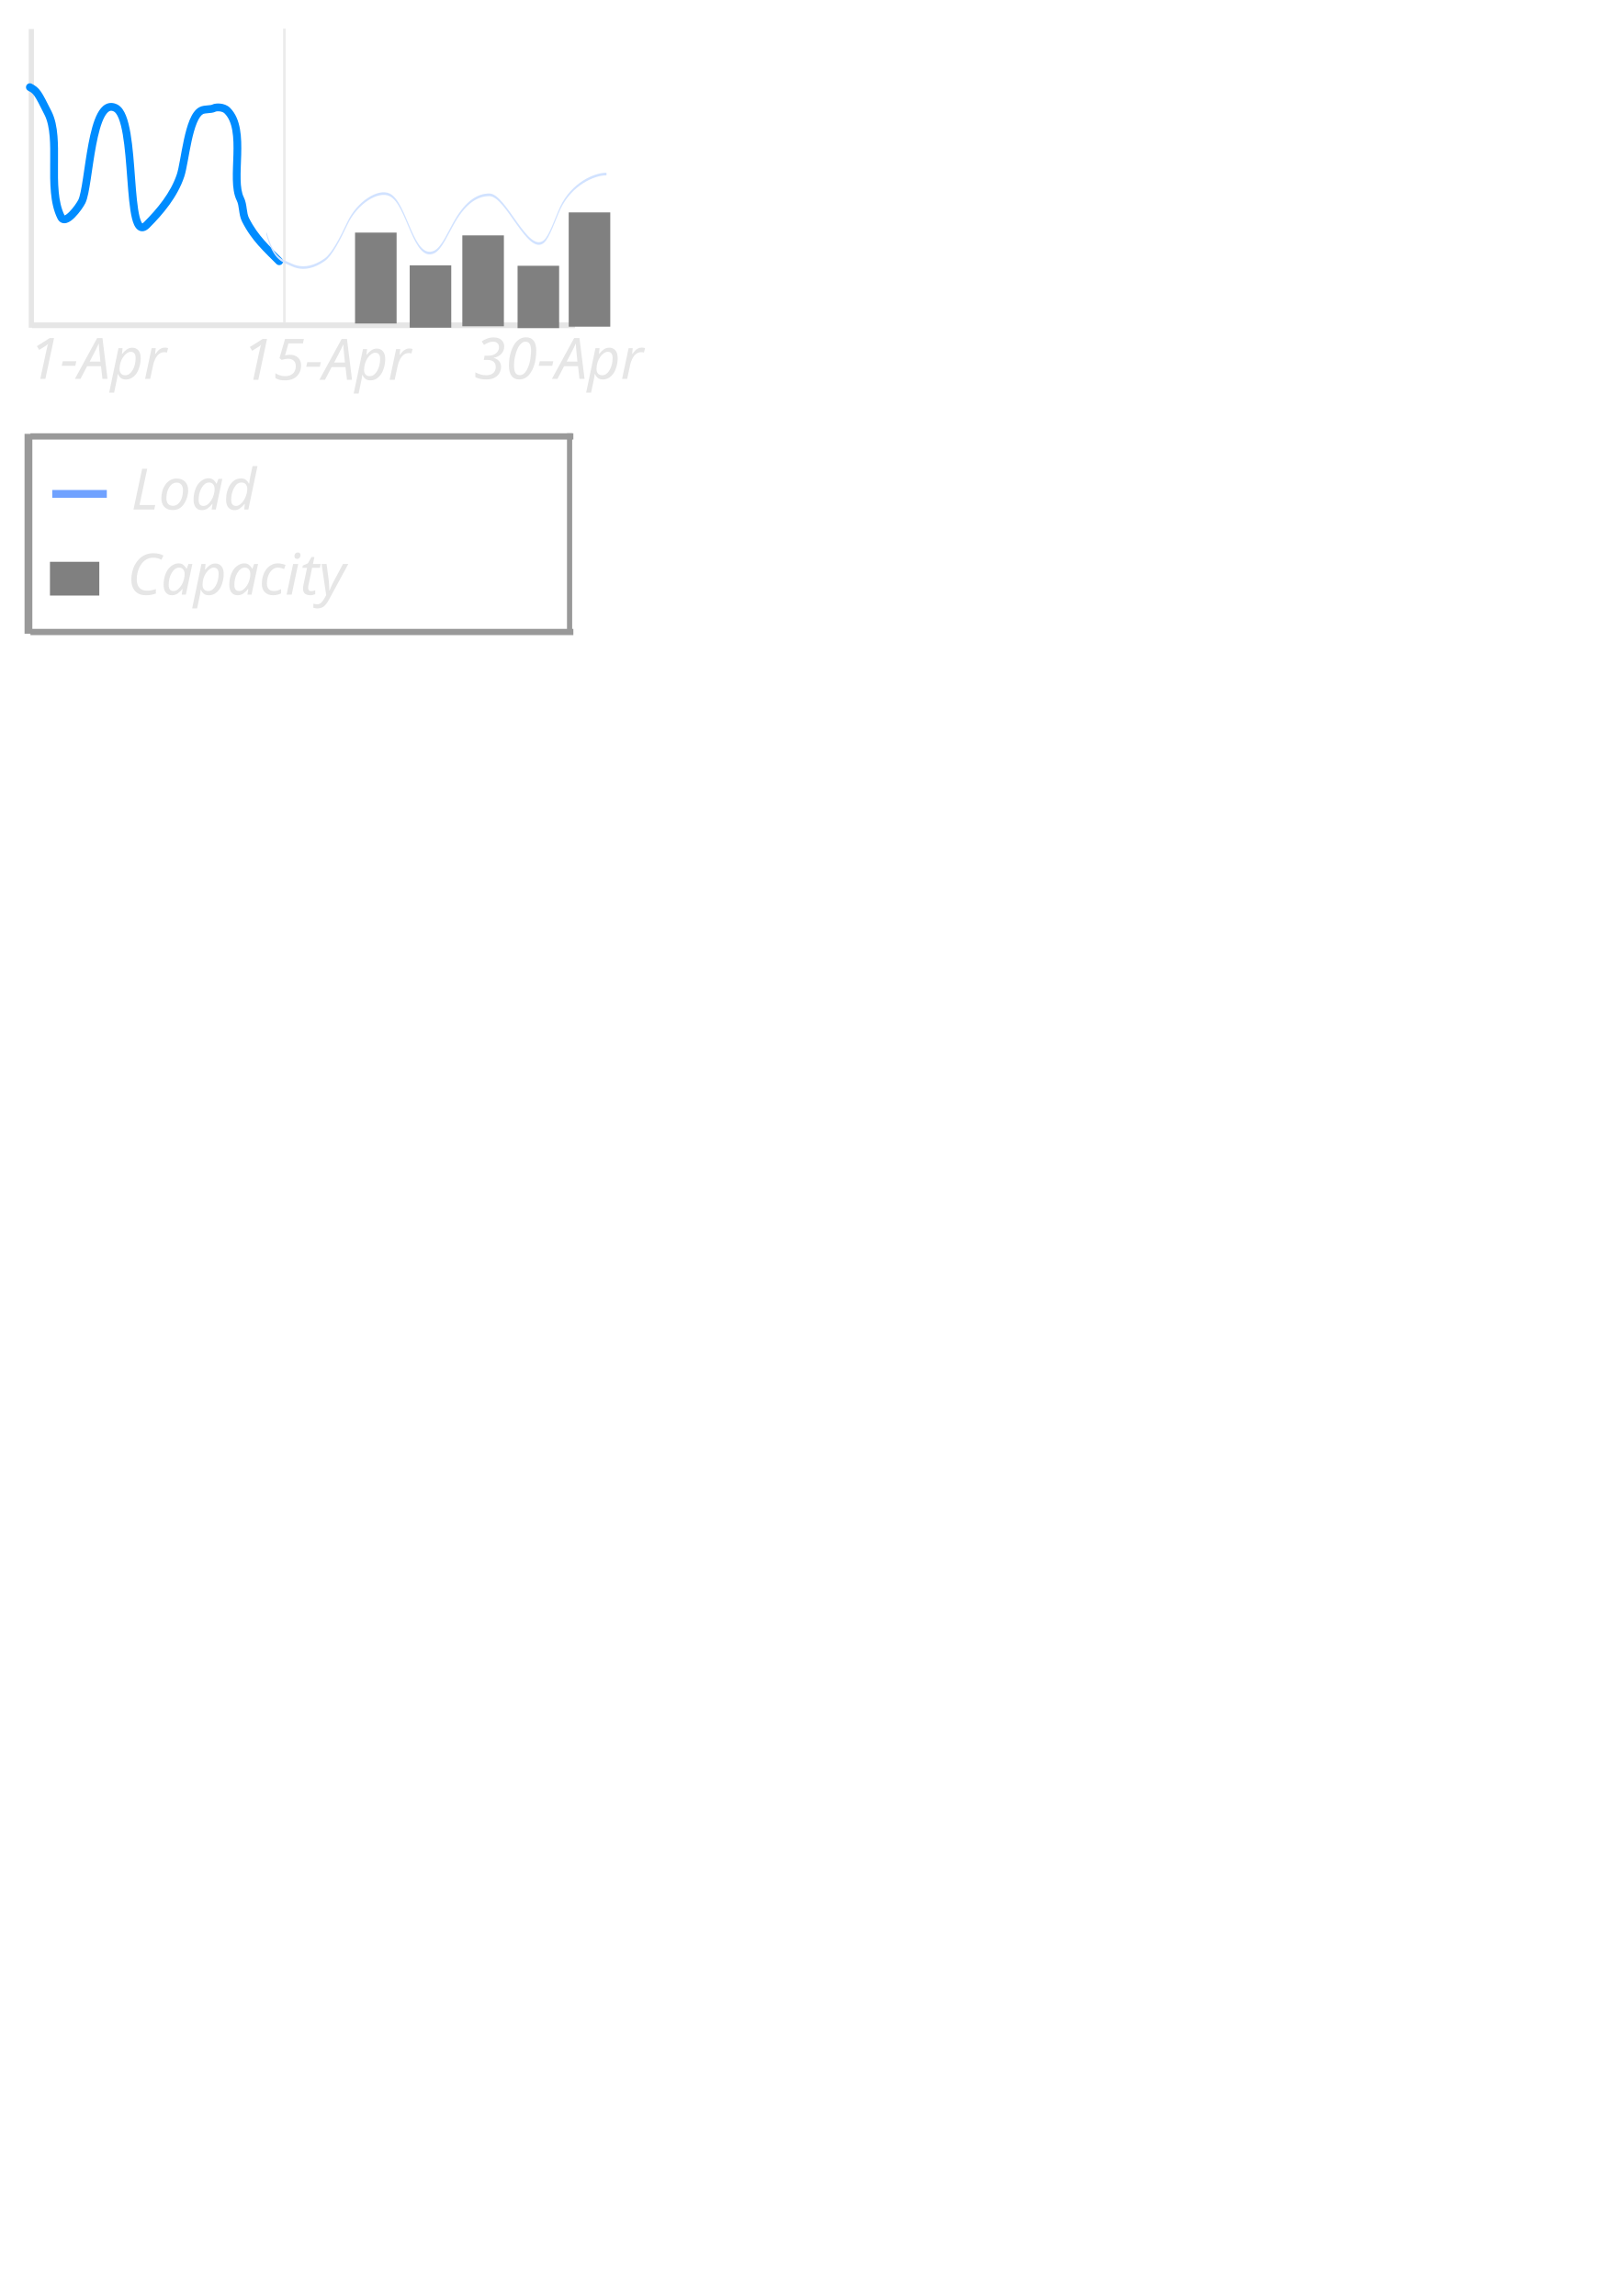
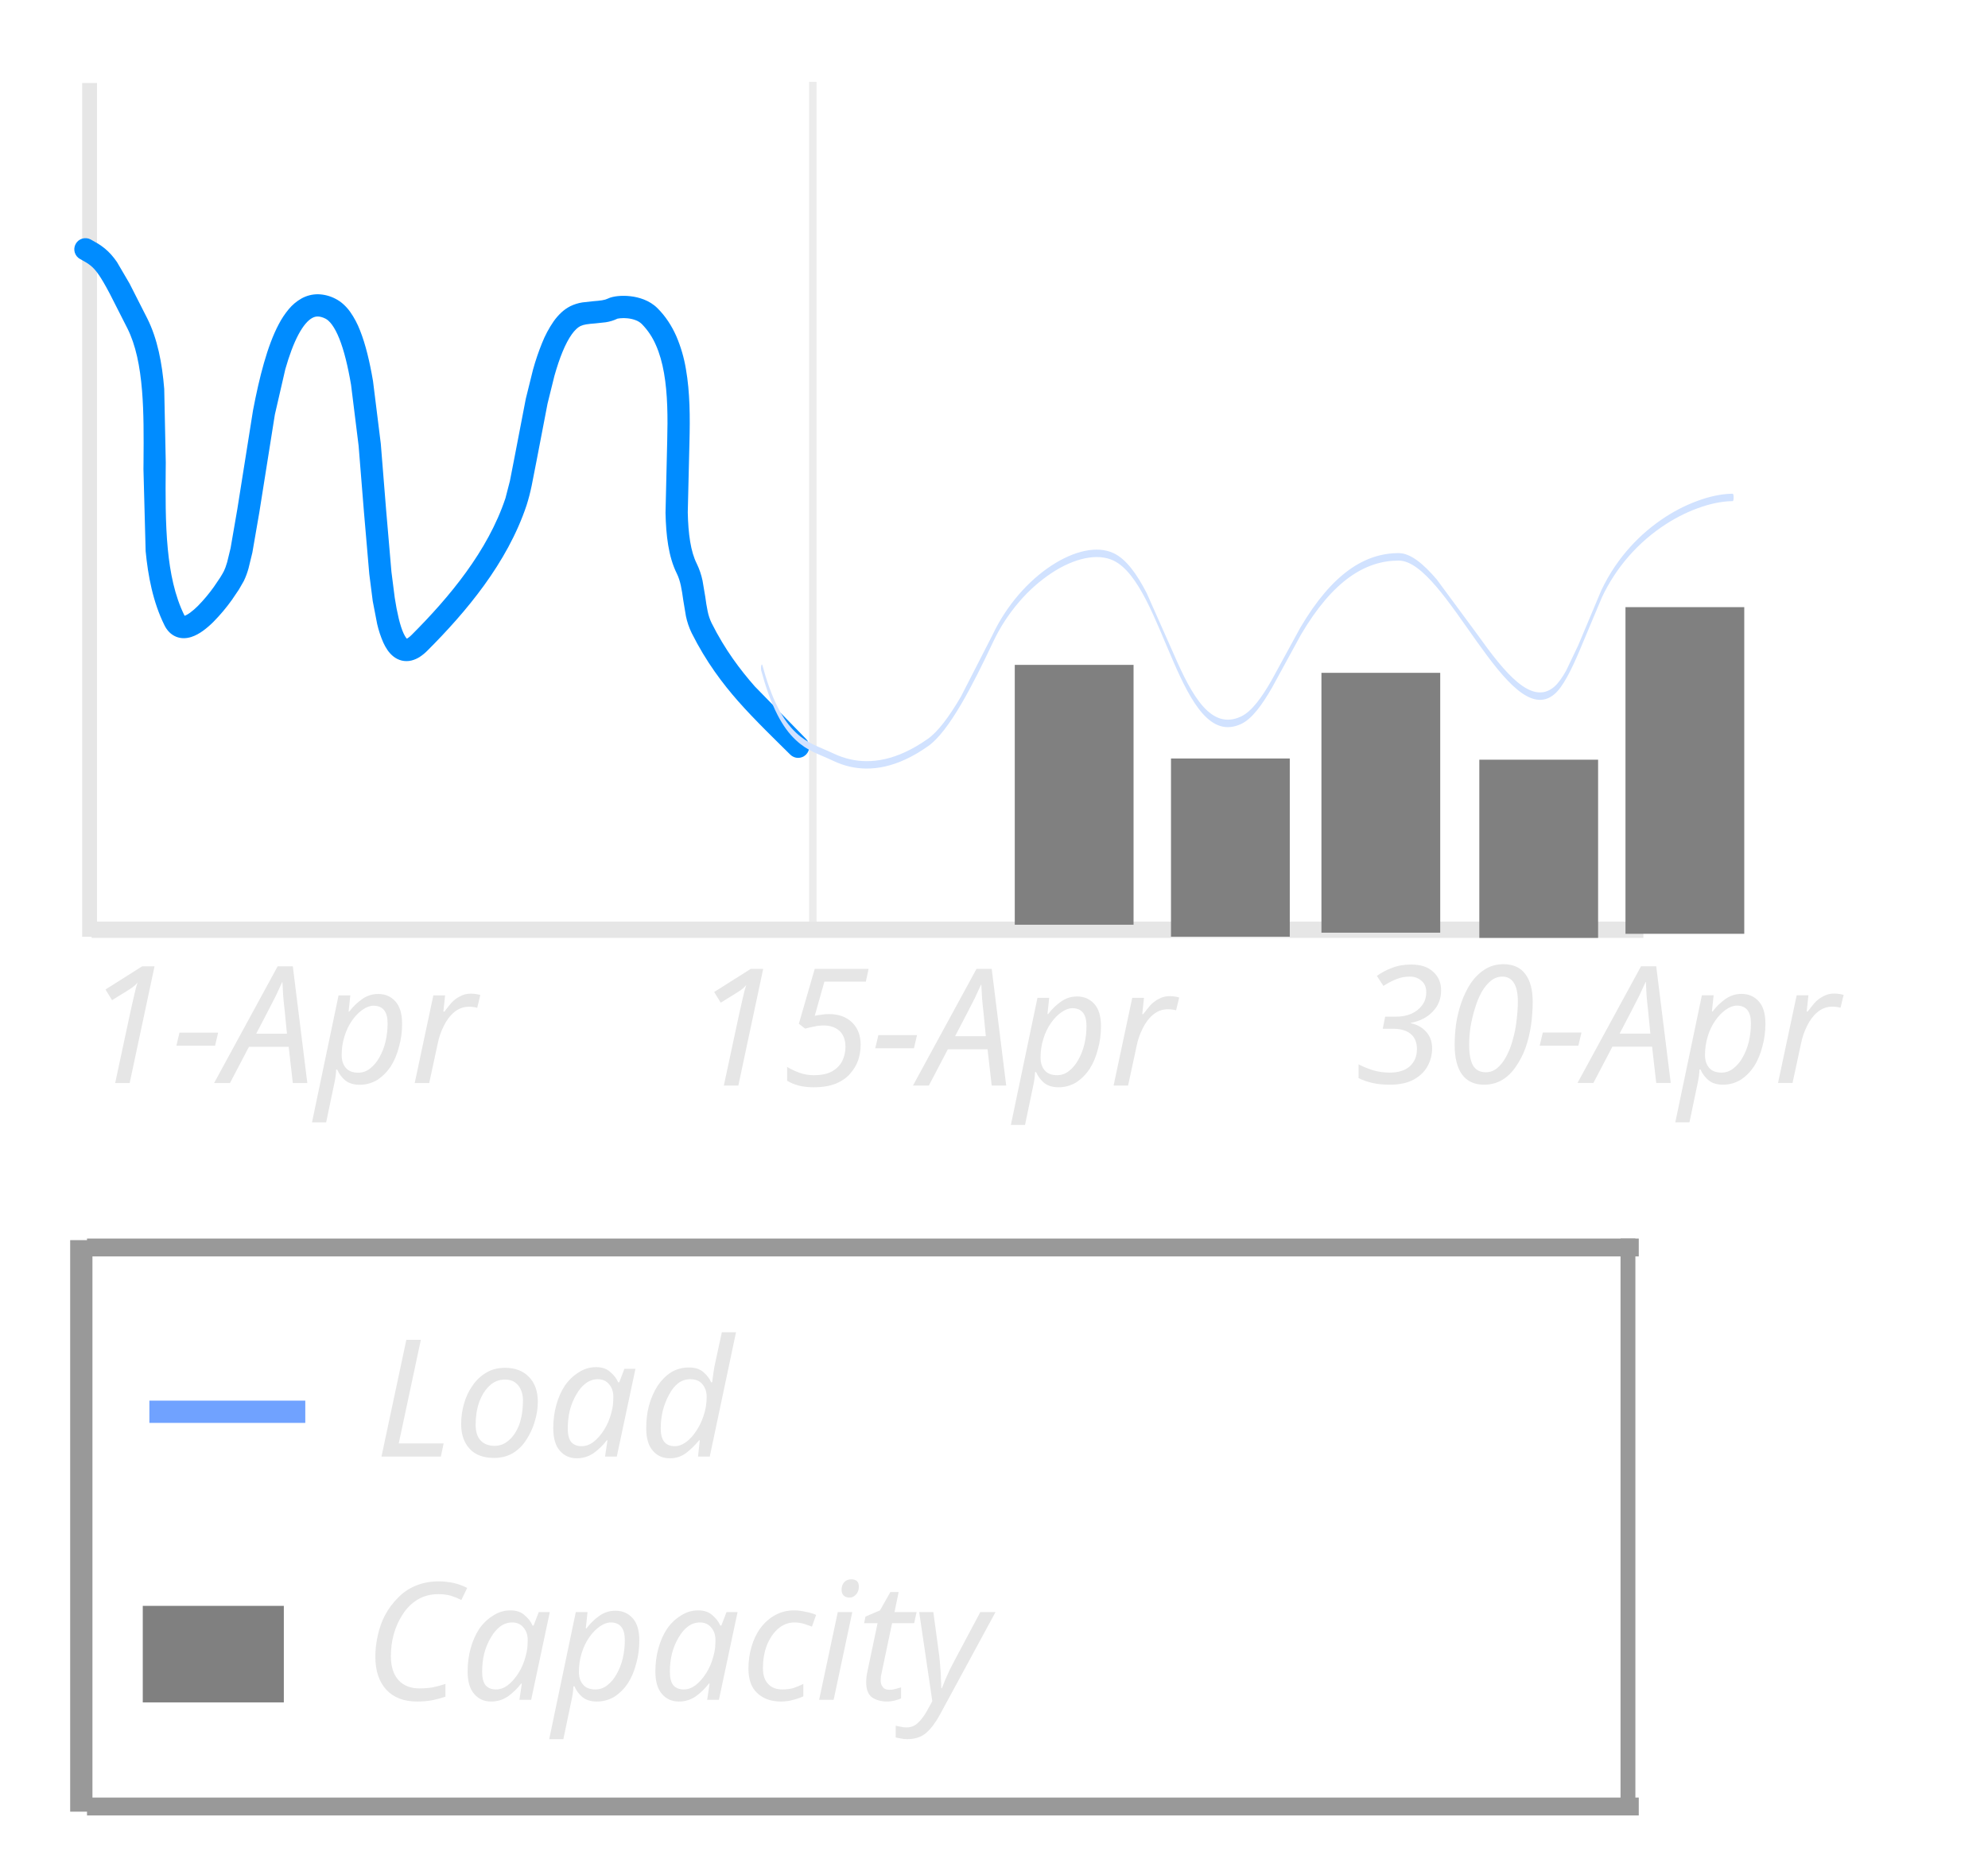
- <svg xmlns="http://www.w3.org/2000/svg" width="210mm" height="297mm" viewBox="0 0 210 297" version="1.1" id="svg1">
-   <defs id="defs1">
-     </defs>
-   <g id="layer1">
-     <path d="m 3.718,3.756 h 0.672 V 42.393 h -0.672 z" class="B" id="path1" style="fill:#e6e6e6" />
-     <path d="M 36.948,3.704 H 36.612 V 42.341 h 0.336 z" class="B" id="path1-5" style="fill:#ececec;stroke-width:0.707" />
-     <path d="m 3.175,56.12 h 1.008 v 25.864 h -1.008 z m 70.155,-0.073 h 0.672 v 25.5 h -0.672 z" fill="#999999" id="path2" style="stroke-width:1.041" />
-     <path d="M 4.147,41.707 H 74.365 v 0.736 H 4.147 Z" class="B" id="path3" style="fill:#e6e6e6" />
-     <path d="M 3.937,56.048 H 74.155 v 0.809 H 3.937 Z m 0,25.298 H 74.155 v 0.809 H 3.937 Z" fill="#999999" id="path4" style="stroke-width:1.048" />
-     <text xml:space="preserve" x="3.71" y="49.012" class="B C D E F" id="text11" style="font-style:italic;font-weight:bold;font-size:7.408px;font-family:sans-serif;fill:#e6e6e6">
-       <tspan x="3.71" y="49.012" font-weight="normal" class="G I" id="tspan11">1-Apr</tspan>
-     </text>
-     <text xml:space="preserve" x="16.965" y="65.916" class="B C D E F" id="text12" style="font-style:italic;font-weight:bold;font-size:7.408px;font-family:sans-serif;fill:#e6e6e6">
-       <tspan x="16.965" y="65.916" font-weight="normal" class="G I" id="tspan12">Load</tspan>
-     </text>
-     <text xml:space="preserve" x="31.253" y="49.126" class="B C D E F" id="text14" style="font-style:italic;font-weight:bold;font-size:7.408px;font-family:sans-serif;fill:#e6e6e6">
-       <tspan x="31.253" y="49.126" font-weight="normal" class="G I" id="tspan14">15-Apr</tspan>
-     </text>
-     <text xml:space="preserve" x="61.321" y="49.008" class="B C D E F" id="text16" style="font-style:italic;font-weight:bold;font-size:7.408px;font-family:sans-serif;fill:#e6e6e6">
-       <tspan x="61.321" y="49.008" font-weight="normal" class="G I" id="tspan16">30-Apr</tspan>
-     </text>
-     <path d="m 6.759,63.383 h 7.055 v 1.008 H 6.759 Z" fill="#00b900" id="path16" style="fill:#70a2ff;fill-opacity:1" />
-     <path d="m 3.457,11.195 c 0.092,0.049 0.188,0.103 0.275,0.157 0.071,0.044 0.138,0.091 0.202,0.143 0.055,0.045 0.112,0.098 0.173,0.166 0.055,0.062 0.116,0.138 0.187,0.241 0.128,0.185 0.281,0.442 0.505,0.867 0.203,0.383 0.442,0.859 0.796,1.567 0.184,0.368 0.328,0.792 0.438,1.277 0.105,0.465 0.176,0.977 0.222,1.537 0.081,0.992 0.077,2.055 0.067,3.247 -0.001,0.147 -0.001,0.157 -0.003,0.304 -0.009,1.074 -0.022,2.457 0.099,3.711 0.107,1.113 0.332,2.313 0.856,3.363 0.054,0.108 0.123,0.212 0.212,0.301 0.088,0.089 0.193,0.161 0.314,0.21 0.118,0.047 0.239,0.066 0.357,0.065 0.114,-0.002 0.223,-0.023 0.324,-0.054 0.192,-0.06 0.374,-0.165 0.539,-0.284 0.162,-0.117 0.322,-0.258 0.476,-0.412 0.295,-0.294 0.583,-0.647 0.827,-0.985 0.117,-0.162 0.224,-0.322 0.316,-0.468 0.089,-0.141 0.166,-0.275 0.223,-0.388 0.081,-0.162 0.15,-0.356 0.211,-0.567 0.061,-0.211 0.119,-0.451 0.174,-0.714 0.109,-0.519 0.211,-1.14 0.316,-1.826 0.2,-1.312 0.421,-2.946 0.702,-4.42 0.139,-0.729 0.295,-1.43 0.474,-2.057 0.178,-0.621 0.374,-1.155 0.593,-1.565 0.108,-0.202 0.217,-0.366 0.325,-0.493 0.108,-0.126 0.208,-0.208 0.298,-0.257 0.086,-0.047 0.168,-0.068 0.254,-0.067 0.089,8.46e-4 0.2,0.024 0.345,0.096 0.043,0.021 0.09,0.053 0.14,0.099 0.051,0.046 0.105,0.106 0.16,0.182 0.112,0.154 0.223,0.362 0.33,0.629 0.212,0.532 0.385,1.24 0.529,2.084 0.141,0.831 0.25,1.769 0.342,2.758 0.092,0.981 0.165,1.992 0.241,2.991 0.074,0.983 0.149,1.95 0.242,2.816 0.046,0.432 0.098,0.843 0.156,1.222 0.058,0.377 0.124,0.728 0.201,1.041 0.076,0.31 0.166,0.594 0.276,0.835 0.055,0.121 0.118,0.236 0.191,0.341 0.073,0.104 0.16,0.204 0.265,0.288 0.107,0.085 0.234,0.153 0.38,0.188 0.147,0.035 0.296,0.032 0.438,-0.002 0.14,-0.033 0.269,-0.094 0.386,-0.17 0.117,-0.075 0.228,-0.17 0.336,-0.277 0.868,-0.868 1.777,-1.863 2.575,-2.968 0.786,-1.087 1.475,-2.296 1.914,-3.612 0.083,-0.248 0.158,-0.553 0.231,-0.889 0.073,-0.337 0.145,-0.718 0.22,-1.122 0.149,-0.81 0.307,-1.714 0.498,-2.59 0.095,-0.436 0.198,-0.862 0.312,-1.26 0.113,-0.399 0.235,-0.766 0.368,-1.087 0.133,-0.323 0.273,-0.587 0.416,-0.787 0.071,-0.099 0.141,-0.179 0.207,-0.241 0.066,-0.062 0.128,-0.104 0.183,-0.132 0.063,-0.031 0.147,-0.057 0.263,-0.077 0.118,-0.02 0.246,-0.031 0.399,-0.043 0.145,-0.012 0.316,-0.025 0.482,-0.052 0.169,-0.028 0.356,-0.074 0.535,-0.164 -0.012,0.006 -0.015,0.007 -0.013,0.006 0.003,-9.6e-4 0.01,-0.003 0.022,-0.006 0.025,-0.006 0.061,-0.012 0.107,-0.017 0.095,-0.01 0.214,-0.011 0.342,0.002 0.129,0.014 0.256,0.042 0.368,0.087 0.114,0.045 0.204,0.102 0.272,0.17 0.267,0.267 0.476,0.588 0.64,0.957 0.166,0.374 0.284,0.797 0.365,1.258 0.166,0.94 0.174,2.01 0.145,3.094 -0.03,1.115 -0.098,2.22 -0.076,3.236 0.011,0.516 0.045,1.01 0.121,1.467 0.077,0.463 0.199,0.897 0.39,1.28 0.08,0.161 0.137,0.341 0.181,0.539 0.046,0.207 0.077,0.426 0.109,0.656 0.034,0.239 0.068,0.486 0.122,0.731 0.057,0.26 0.137,0.517 0.259,0.763 0.66,1.32 1.415,2.304 2.096,3.08 0.76,0.866 1.843,1.904 2.366,2.426 a 0.504,0.504 90 0 0 0.713,-0.713 c -0.554,-0.554 -1.59,-1.545 -2.321,-2.378 -0.643,-0.733 -1.342,-1.646 -1.952,-2.866 -0.075,-0.149 -0.131,-0.322 -0.177,-0.529 -0.044,-0.2 -0.074,-0.408 -0.108,-0.654 -0.031,-0.222 -0.067,-0.482 -0.124,-0.735 -0.055,-0.247 -0.134,-0.512 -0.263,-0.77 -0.133,-0.266 -0.231,-0.596 -0.297,-0.995 -0.065,-0.392 -0.098,-0.834 -0.108,-1.323 -0.021,-0.984 0.045,-2.022 0.076,-3.188 0.029,-1.093 0.025,-2.25 -0.16,-3.297 -0.092,-0.519 -0.229,-1.024 -0.436,-1.491 -0.205,-0.464 -0.481,-0.893 -0.849,-1.261 -0.184,-0.184 -0.399,-0.31 -0.615,-0.395 -0.211,-0.083 -0.429,-0.13 -0.63,-0.151 -0.198,-0.021 -0.389,-0.02 -0.554,-0.003 -0.082,0.009 -0.161,0.021 -0.235,0.039 -0.037,0.009 -0.074,0.019 -0.111,0.031 -0.036,0.012 -0.076,0.028 -0.116,0.048 -0.055,0.028 -0.134,0.052 -0.249,0.071 -0.116,0.019 -0.242,0.029 -0.398,0.042 -0.146,0.012 -0.319,0.025 -0.489,0.054 -0.171,0.029 -0.361,0.077 -0.544,0.169 -0.155,0.077 -0.294,0.179 -0.419,0.295 -0.125,0.116 -0.237,0.249 -0.34,0.392 -0.203,0.284 -0.377,0.623 -0.528,0.989 -0.152,0.367 -0.286,0.773 -0.406,1.197 -0.12,0.424 -0.228,0.871 -0.327,1.32 -0.196,0.897 -0.358,1.827 -0.505,2.623 -0.074,0.402 -0.144,0.77 -0.213,1.092 -0.07,0.324 -0.137,0.587 -0.202,0.783 -0.398,1.194 -1.031,2.311 -1.775,3.341 -0.756,1.046 -1.625,2 -2.471,2.846 -0.07,0.07 -0.127,0.115 -0.17,0.143 -0.043,0.028 -0.067,0.035 -0.071,0.036 -0.004,9.59e-4 0.013,-0.001 0.028,0.002 0.017,0.004 0.021,0.01 0.012,0.003 -0.01,-0.008 -0.033,-0.029 -0.063,-0.073 -0.031,-0.044 -0.065,-0.104 -0.102,-0.184 -0.074,-0.162 -0.146,-0.381 -0.214,-0.657 -0.068,-0.275 -0.128,-0.595 -0.184,-0.954 -0.055,-0.36 -0.105,-0.754 -0.15,-1.176 -0.091,-0.848 -0.165,-1.8 -0.239,-2.784 -0.075,-0.995 -0.15,-2.016 -0.242,-3.009 -0.093,-1 -0.204,-1.966 -0.352,-2.833 -0.148,-0.872 -0.336,-1.661 -0.586,-2.289 -0.127,-0.317 -0.275,-0.607 -0.451,-0.849 -0.089,-0.122 -0.188,-0.236 -0.298,-0.335 -0.11,-0.1 -0.232,-0.187 -0.367,-0.254 -0.256,-0.128 -0.519,-0.2 -0.786,-0.203 -0.27,-0.003 -0.521,0.067 -0.746,0.19 -0.224,0.122 -0.416,0.293 -0.582,0.488 -0.167,0.196 -0.315,0.425 -0.447,0.673 -0.266,0.499 -0.486,1.108 -0.673,1.762 -0.191,0.667 -0.353,1.4 -0.495,2.146 -0.286,1.499 -0.512,3.17 -0.708,4.457 -0.104,0.683 -0.203,1.281 -0.306,1.771 -0.052,0.248 -0.103,0.461 -0.155,0.638 -0.053,0.182 -0.102,0.312 -0.145,0.398 -0.037,0.074 -0.096,0.178 -0.175,0.303 -0.079,0.126 -0.175,0.268 -0.28,0.414 -0.222,0.308 -0.475,0.616 -0.721,0.861 -0.128,0.128 -0.248,0.231 -0.355,0.309 -0.114,0.082 -0.197,0.123 -0.25,0.14 -0.025,0.008 -0.037,0.008 -0.037,0.008 7.007e-4,-10e-6 0.015,0.001 0.03,0.007 0.015,0.006 0.027,0.016 0.028,0.017 3.724e-4,3.75e-4 -0.011,-0.011 -0.026,-0.042 C 7.734,26.436 7.526,25.379 7.424,24.316 7.309,23.124 7.32,21.795 7.329,20.71 c 6.598e-4,-0.078 0.002,-0.226 0.003,-0.304 0.01,-1.186 0.015,-2.293 -0.07,-3.338 C 7.213,16.475 7.137,15.914 7.018,15.391 6.894,14.845 6.726,14.341 6.498,13.885 6.145,13.18 5.9,12.693 5.691,12.298 5.459,11.858 5.286,11.562 5.124,11.329 5.033,11.197 4.946,11.086 4.859,10.989 4.762,10.881 4.667,10.792 4.574,10.716 4.467,10.628 4.362,10.557 4.266,10.497 4.151,10.425 4.031,10.359 3.934,10.307 A 0.504,0.504 90 0 0 3.457,11.195 Z" id="path-1" style="fill:#008cff;fill-opacity:1;fill-rule:nonzero;stroke:none" transform="translate(0.1710856,0.5291577)" />
-     <path style="fill:#bcd4ff;fill-opacity:1;stroke:none;stroke-opacity:1;stroke-width:0;stroke-dasharray:none;opacity:1;stroke-dashoffset:0" d="m 226.028,647.608 c 0,0 309.836,35.555 309.836,35.555" id="path22" />
-     <path d="m 1.234,184.912 c 0.749,0.651 1.769,1.384 3.16,2.012 0.992,0.448 2.115,0.818 3.452,1.112 2.336,0.513 4.231,0.612 7.255,0.948 1.036,0.115 2.11,0.204 3.223,0.262 3.878,0.204 8.894,0.076 14.966,-0.935 1.953,-0.325 4.1,-0.997 6.4,-1.924 2.077,-0.837 4.116,-1.814 6.079,-2.795 1.337,-0.669 3.058,-1.284 5.029,-1.82 1.91,-0.52 4.041,-0.963 6.231,-1.3 2.135,-0.329 4.319,-0.558 6.373,-0.658 2.011,-0.098 3.893,-0.074 5.456,0.1 2.396,0.266 4.4,0.931 6.255,1.778 1.845,0.842 3.481,1.833 5.247,2.787 1.726,0.933 3.535,1.808 5.644,2.363 2.095,0.551 4.49,0.789 7.418,0.464 2.072,-0.23 3.993,-0.863 5.875,-1.629 1.877,-0.765 3.708,-1.66 5.592,-2.413 6.142,-2.457 12.409,-3.348 18.752,-3.348 2.278,0 4.734,0.49 7.25,1.185 2.545,0.703 5.216,1.637 7.789,2.487 2.664,0.88 5.256,1.683 7.747,2.166 2.554,0.495 4.957,0.644 7.149,0.205 0.814,-0.163 1.613,-0.435 2.383,-0.76 0.798,-0.338 1.581,-0.74 2.325,-1.149 1.612,-0.887 3.089,-1.815 4.405,-2.473 1.565,-0.782 3.505,-1.429 5.525,-1.956 2.215,-0.577 4.572,-1.021 6.775,-1.355 2.504,-0.379 4.891,-0.629 6.905,-0.786 2.453,-0.191 4.46,-0.253 5.918,-0.253 a 0.168,0.168 90 0 0 0,-0.336 c -1.467,0 -3.483,0.063 -5.944,0.254 -2.021,0.157 -4.416,0.408 -6.929,0.789 -2.211,0.335 -4.58,0.781 -6.81,1.362 -2.031,0.529 -3.996,1.183 -5.591,1.98 -1.337,0.668 -2.817,1.599 -4.417,2.479 -0.739,0.406 -1.51,0.802 -2.294,1.134 -0.755,0.319 -1.532,0.583 -2.318,0.74 -2.133,0.427 -4.488,0.285 -7.019,-0.206 -2.469,-0.479 -5.043,-1.276 -7.706,-2.156 -2.564,-0.847 -5.249,-1.786 -7.805,-2.492 -2.527,-0.698 -5.017,-1.197 -7.339,-1.197 -6.375,0 -12.686,0.895 -18.877,3.372 -1.899,0.76 -3.731,1.655 -5.594,2.414 -1.869,0.761 -3.757,1.381 -5.785,1.607 -2.887,0.321 -5.241,0.086 -7.295,-0.455 -2.07,-0.545 -3.852,-1.404 -5.57,-2.333 -1.747,-0.945 -3.409,-1.949 -5.267,-2.797 -1.879,-0.858 -3.918,-1.535 -6.357,-1.806 -1.586,-0.176 -3.487,-0.201 -5.509,-0.102 -2.067,0.101 -4.263,0.331 -6.408,0.662 -2.201,0.339 -4.344,0.784 -6.268,1.308 -1.981,0.54 -3.727,1.162 -5.091,1.844 -1.96,0.98 -3.99,1.952 -6.054,2.784 -2.287,0.921 -4.409,1.584 -6.329,1.904 -6.046,1.008 -11.037,1.134 -14.893,0.931 -1.107,-0.058 -2.175,-0.146 -3.204,-0.261 -3.043,-0.338 -4.908,-0.434 -7.22,-0.943 -1.317,-0.289 -2.418,-0.653 -3.385,-1.09 -1.356,-0.612 -2.349,-1.326 -3.077,-1.959 a 0.168,0.168 90 0 0 -0.22,0.254 z" id="path-1-9" style="opacity:1;fill:#d1e2ff;fill-opacity:1;fill-rule:nonzero;stroke:none;stroke-width:0;stroke-dasharray:none;stroke-dashoffset:0;stroke-opacity:1" transform="matrix(0.2356115,0,0,1,34.16016,-154.5475)" />
-     <text xml:space="preserve" x="16.452" y="76.921" class="B C D E F" id="text13" style="font-style:italic;font-weight:bold;font-size:7.408px;font-family:sans-serif;fill:#e6e6e6">
-       <tspan x="16.452" y="76.921" font-weight="normal" class="G I" id="tspan13">Capacity</tspan>
-     </text>
-     <path id="use11" d="m 6.46,72.671 h 6.383 v 4.368 H 6.46 Z" style="fill:#808080" />
-     <path id="use11-1" d="m 45.919,30.088 h 5.375 v 11.759 h -5.375 z" style="fill:#808080;stroke-width:1.506" />
-     <path id="use11-1-9" d="m 59.796,30.448 h 5.375 v 11.759 h -5.375 z" style="fill:#808080;stroke-width:1.506" />
-     <path id="use11-1-3" d="m 73.554,27.475 h 5.375 v 14.783 h -5.375 z" style="fill:#808080;stroke-width:1.688" />
-     <path id="use11-1-3-9" d="m 66.94,34.379 h 5.375 v 8.064 h -5.375 z" style="fill:#808080;stroke-width:1.247" />
-     <path id="use11-1-3-9-4" d="m 52.988,34.324 h 5.375 v 8.064 h -5.375 z" style="fill:#808080;stroke-width:1.247" />
-   </g>
+ <svg xmlns="http://www.w3.org/2000/svg" width="340" height="320" viewBox="0 0 89.958 84.667">
+   <style>.L{fill:#e6e6e6}.M{font-style:italic}.N{font-weight:bold}.O{font-size:7.408px}.P{font-family:sans-serif}.Q{font-weight:400}</style>
+   <path d="M3.718 3.756h.672v38.637h-.672z" class="L" />
+   <path d="M36.948 3.704h-.336v38.637h.336z" fill="#ececec" />
+   <path d="M3.175 56.12h1.008v25.864H3.175zm70.155-.073h.672v25.5h-.672z" fill="#999" />
+   <path d="M4.147 41.707h70.218v.736H4.147z" class="L" />
+   <path d="M3.937 56.048h70.218v.809H3.937zm0 25.298h70.218v.809H3.937z" fill="#999" />
+   <text xml:space="preserve" x="3.71" y="49.012" class="L M N O P">
+     <tspan x="3.71" y="49.012" font-weight="normal">1-Apr</tspan>
+   </text>
+   <text xml:space="preserve" x="16.965" y="65.916" class="L M N O P">
+     <tspan x="16.965" y="65.916" font-weight="normal">Load</tspan>
+   </text>
+   <text xml:space="preserve" x="31.253" y="49.126" class="L M N O P">
+     <tspan x="31.253" y="49.126" font-weight="normal">15-Apr</tspan>
+   </text>
+   <text xml:space="preserve" x="61.321" y="49.008" class="L M N O P">
+     <tspan x="61.321" y="49.008" font-weight="normal">30-Apr</tspan>
+   </text>
+   <path d="M6.759 63.383h7.055v1.008H6.759z" fill="#70a2ff" />
+   <path d="M3.629 11.724l.275.157a1.92 1.92 0 0 1 .202.143 1.54 1.54 0 0 1 .173.166 2.43 2.43 0 0 1 .187.241c.128.185.281.442.505.867l.796 1.567c.184.368.328.792.438 1.277.105.465.176.977.222 1.537.081.992.077 2.055.067 3.247l-.003.304.099 3.711c.107 1.113.332 2.313.856 3.363a1.16 1.16 0 0 0 .212.301.93.93 0 0 0 .314.21.91.91 0 0 0 .357.065c.118-.001.223-.023.324-.054.192-.06.374-.165.539-.284a3.93 3.93 0 0 0 .476-.412 8.2 8.2 0 0 0 .827-.985l.316-.468.223-.388a3.45 3.45 0 0 0 .211-.567l.174-.714.316-1.826.702-4.42.474-2.057c.178-.621.374-1.155.593-1.565.108-.202.217-.366.325-.493s.208-.208.298-.257.168-.068.254-.067.2.024.345.096a.63.63 0 0 1 .14.099 1.2 1.2 0 0 1 .16.182c.112.154.223.362.33.629.212.532.385 1.24.529 2.084l.342 2.758.241 2.991.242 2.816.156 1.222.201 1.041a4.78 4.78 0 0 0 .276.835 2.17 2.17 0 0 0 .191.341 1.34 1.34 0 0 0 .265.288c.107.085.234.153.38.188a.94.94 0 0 0 .438-.002 1.24 1.24 0 0 0 .386-.17 2.07 2.07 0 0 0 .336-.277c.868-.868 1.777-1.863 2.575-2.968.786-1.087 1.475-2.296 1.914-3.612a8.79 8.79 0 0 0 .231-.889l.22-1.122.498-2.59.312-1.26c.113-.399.235-.766.368-1.087s.273-.587.416-.787a1.61 1.61 0 0 1 .207-.241.8.8 0 0 1 .183-.132.97.97 0 0 1 .263-.077 4.55 4.55 0 0 1 .399-.043l.482-.052a1.86 1.86 0 0 0 .535-.164l.117-.017a1.66 1.66 0 0 1 .342.002c.129.014.256.042.368.087a.79.79 0 0 1 .272.17 3.12 3.12 0 0 1 .64.957c.166.374.284.797.365 1.258.166.94.174 2.01.145 3.094l-.076 3.236c.011.516.045 1.01.121 1.467.077.463.199.897.39 1.28.08.161.137.341.181.539a8.45 8.45 0 0 1 .109.656l.122.731a3.26 3.26 0 0 0 .259.763c.66 1.32 1.415 2.304 2.096 3.08.76.866 1.843 1.904 2.366 2.426.197.197.516.197.713 0s.197-.516 0-.713l-2.321-2.378c-.643-.733-1.342-1.646-1.952-2.866a2.26 2.26 0 0 1-.177-.529 8.42 8.42 0 0 1-.108-.654l-.124-.735a3.33 3.33 0 0 0-.263-.77c-.133-.266-.231-.596-.297-.995-.065-.392-.098-.834-.108-1.323l.076-3.188c.029-1.093.025-2.25-.16-3.297a6.46 6.46 0 0 0-.436-1.491c-.207-.467-.481-.893-.849-1.261-.184-.184-.399-.31-.615-.395a2.44 2.44 0 0 0-.63-.151c-.198-.021-.389-.02-.554-.003a1.88 1.88 0 0 0-.235.039l-.111.031a.91.91 0 0 0-.116.048c-.055.028-.134.052-.249.071s-.242.029-.398.042l-.489.054a1.92 1.92 0 0 0-.544.169 1.79 1.79 0 0 0-.419.295 2.61 2.61 0 0 0-.34.392 4.97 4.97 0 0 0-.528.989 11.09 11.09 0 0 0-.406 1.197l-.327 1.32-.505 2.623-.213 1.092-.202.783c-.398 1.194-1.031 2.311-1.775 3.341-.756 1.046-1.625 2-2.471 2.846a1.08 1.08 0 0 1-.17.143c-.043.028-.067.035-.071.036s.013-.001.028.002.021.01.012.003-.033-.029-.063-.073-.065-.104-.102-.184c-.074-.162-.146-.381-.214-.657a11.21 11.21 0 0 1-.184-.954l-.15-1.176-.239-2.784-.242-3.009-.352-2.833c-.148-.872-.336-1.661-.586-2.289a3.89 3.89 0 0 0-.451-.849 2.17 2.17 0 0 0-.298-.335 1.64 1.64 0 0 0-.367-.254 1.79 1.79 0 0 0-.786-.203 1.51 1.51 0 0 0-.746.19 2.08 2.08 0 0 0-.582.488 3.77 3.77 0 0 0-.447.673c-.266.499-.486 1.108-.673 1.762-.191.667-.353 1.4-.495 2.146l-.708 4.457-.306 1.771-.155.638c-.053.182-.102.312-.145.398-.037.074-.096.178-.175.303l-.28.414a7.15 7.15 0 0 1-.721.861 3.07 3.07 0 0 1-.355.309c-.114.082-.197.123-.25.14-.025.008-.037.008-.037.008s.015.001.03.007.027.016.028.017-.011-.011-.026-.042c-.444-.888-.652-1.946-.755-3.009-.115-1.192-.104-2.52-.095-3.606l.003-.304-.07-3.338c-.048-.594-.125-1.154-.244-1.678-.124-.546-.292-1.05-.52-1.505l-.807-1.588-.567-.969a3.43 3.43 0 0 0-.265-.34 2.55 2.55 0 0 0-.285-.273 2.92 2.92 0 0 0-.307-.219l-.332-.19c-.245-.131-.55-.039-.682.206s-.04.55.205.682z" fill="#008cff" />
+   <path d="M226.028 647.608l309.836 35.555" fill="#bcd4ff" />
+   <path d="M34.451 30.364c.177.651.417 1.384.744 2.012.234.448.498.818.813 1.112.55.513.997.612 1.709.948a3.61 3.61 0 0 0 .759.262c.914.204 2.096.077 3.526-.935.46-.325.966-.997 1.508-1.924.489-.837.97-1.814 1.432-2.795a8.02 8.02 0 0 1 1.185-1.82 7.12 7.12 0 0 1 1.468-1.3c.503-.329 1.018-.558 1.502-.658.474-.098.917-.074 1.285.1.564.266 1.037.931 1.474 1.778s.82 1.833 1.236 2.787c.407.933.833 1.808 1.33 2.363s1.058.789 1.748.464c.488-.23.941-.863 1.384-1.629l1.318-2.413c1.447-2.457 2.924-3.348 4.418-3.348.537 0 1.115.49 1.708 1.185.6.703 1.229 1.637 1.835 2.487.628.88 1.238 1.683 1.825 2.166.602.495 1.168.644 1.684.205.192-.163.38-.435.561-.76.188-.338.373-.74.548-1.149l1.038-2.473a7.98 7.98 0 0 1 2.898-3.311 7.22 7.22 0 0 1 1.627-.786c.578-.191 1.051-.253 1.394-.253.022 0 .04-.075.04-.168s-.018-.168-.04-.168c-.346 0-.821.063-1.4.254a7.25 7.25 0 0 0-1.633.789 7.99 7.99 0 0 0-1.604 1.362c-.479.529-.942 1.183-1.317 1.98l-1.041 2.479-.54 1.134c-.178.319-.361.583-.546.74-.503.427-1.057.285-1.654-.206-.582-.479-1.188-1.276-1.816-2.156l-1.839-2.492c-.595-.698-1.182-1.197-1.729-1.197-1.502 0-2.989.895-4.448 3.372l-1.318 2.414c-.44.761-.885 1.381-1.363 1.607-.68.321-1.235.086-1.719-.455s-.908-1.404-1.312-2.333l-1.241-2.797c-.443-.858-.923-1.535-1.498-1.806-.374-.176-.822-.201-1.298-.102-.487.101-1.004.331-1.51.662-.519.339-1.024.784-1.477 1.308a8.12 8.12 0 0 0-1.199 1.844l-1.426 2.784c-.539.921-1.039 1.584-1.491 1.904-1.425 1.008-2.601 1.134-3.509.931a3.61 3.61 0 0 1-.755-.261c-.717-.338-1.156-.434-1.701-.942-.31-.289-.57-.653-.798-1.09-.32-.612-.553-1.326-.725-1.959-.016-.061-.041-.053-.056.017a.61.61 0 0 0 .004.237z" fill="#d1e2ff" />
+   <text xml:space="preserve" x="16.452" y="76.921" class="L M N O P">
+     <tspan x="16.452" y="76.921" font-weight="normal">Capacity</tspan>
+   </text>
+   <path d="M6.46 72.671h6.383v4.368H6.46zm39.459-42.583h5.375v11.759h-5.375zm13.877.36h5.375v11.759h-5.375zm13.758-2.973h5.375v14.783h-5.375zm-6.614 6.904h5.375v8.064H66.94zm-13.952-.055h5.375v8.064h-5.375z" fill="gray" />
</svg>
